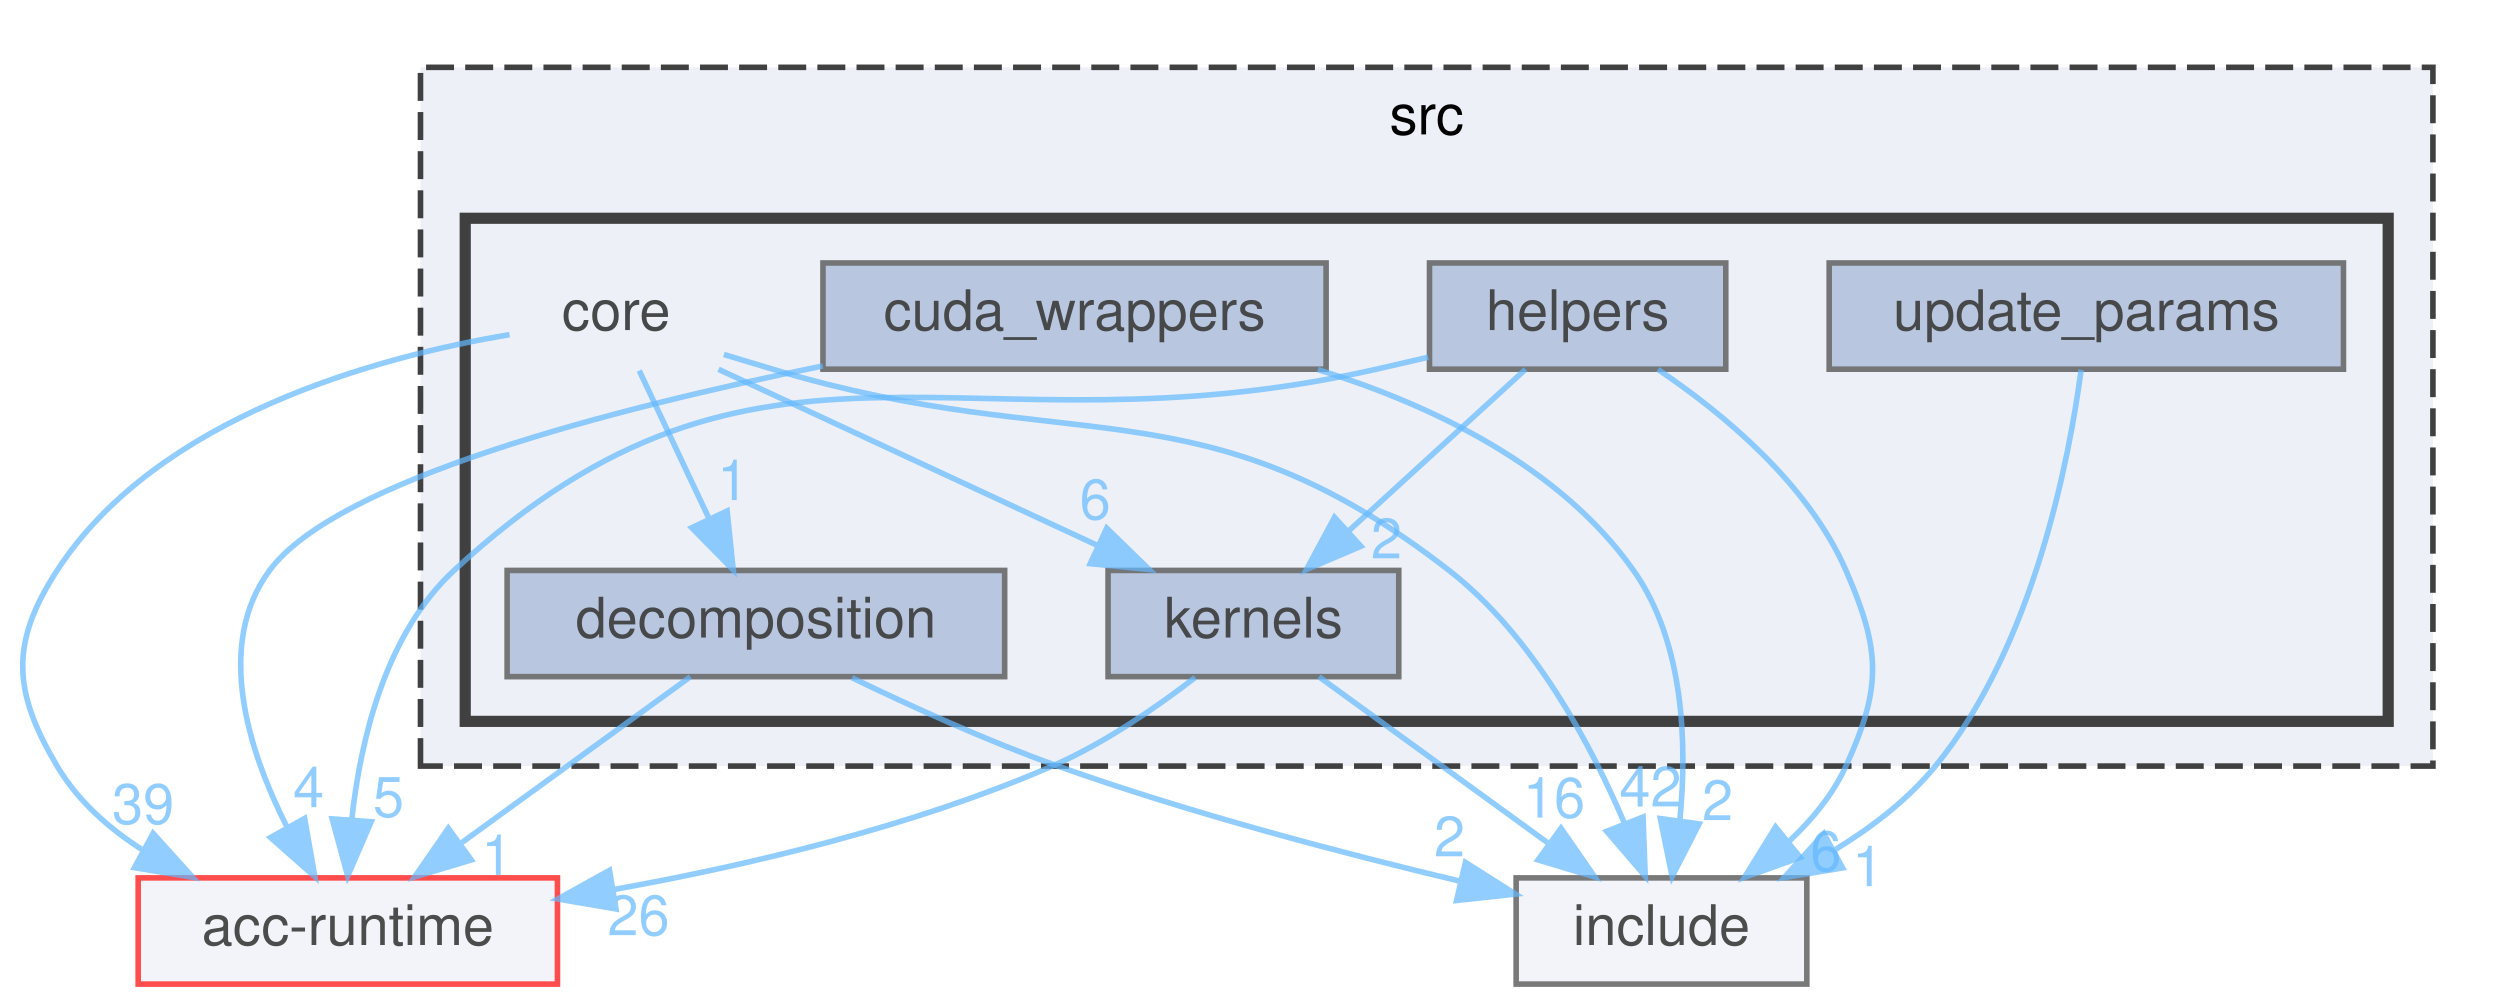
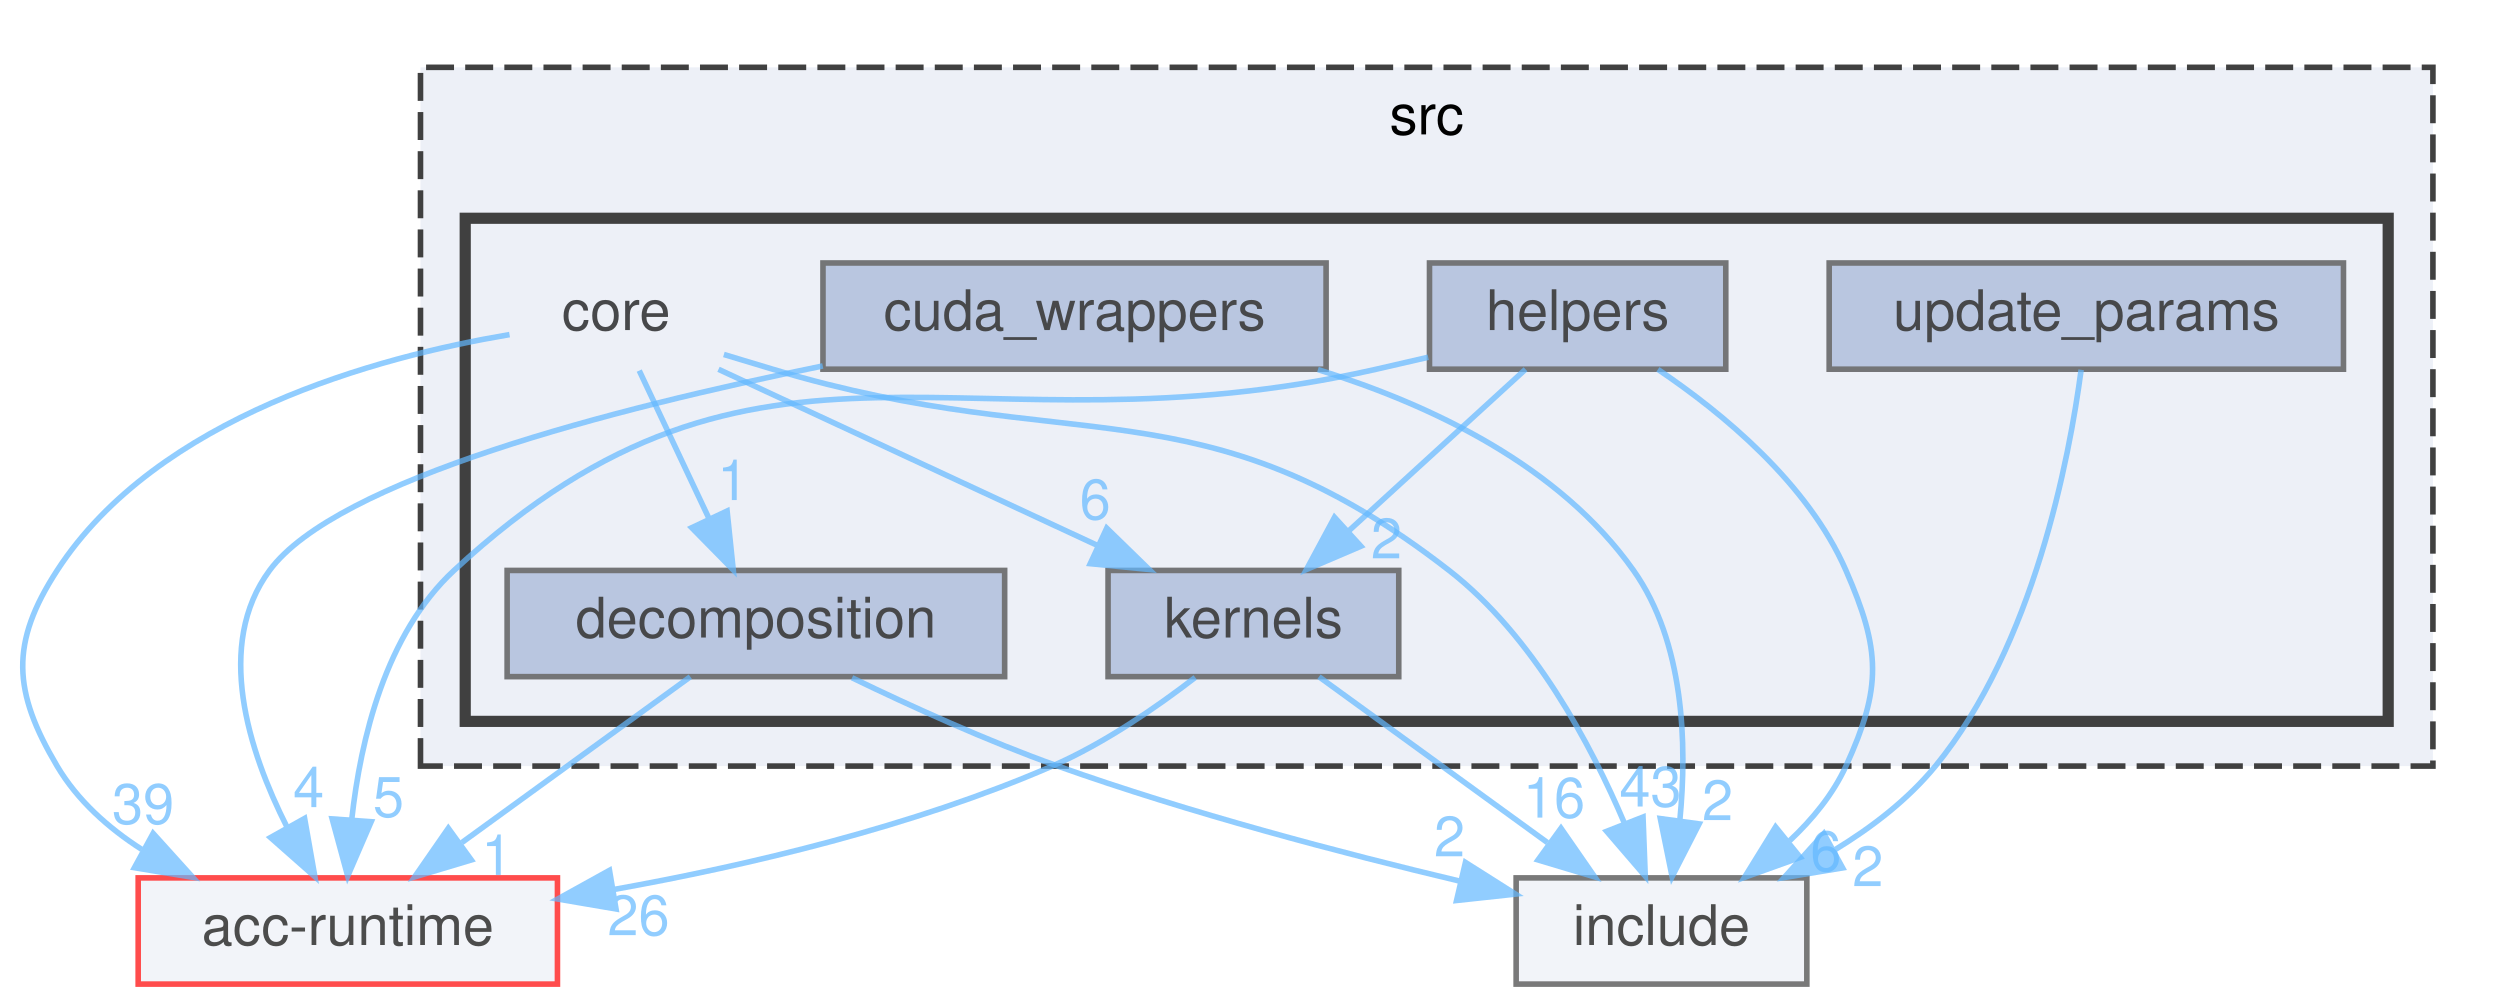
<svg xmlns="http://www.w3.org/2000/svg" xmlns:xlink="http://www.w3.org/1999/xlink" width="447pt" height="180pt" viewBox="0.00 0.00 447.22 180.00">
  <svg id="main" version="1.1" xml:space="preserve">
    <style type="text/css">
.node, .edge {opacity: 0.7;}
.node.selected, .edge.selected {opacity: 1;}
.edge:hover path { stroke: red; }
.edge:hover polygon { stroke: red; fill: red; }
</style>
    <svg id="graph" class="graph">
      <g id="graph0" class="graph" transform="scale(1 1) rotate(0) translate(4 176)">
        <g id="clust1" class="cluster">
          <g id="a_clust1">
            <a xlink:href="dir_68267d1309a1af8e8297ef4c3efbcdba.html" target="_top" xlink:title="src">
              <polygon fill="#edf0f7" stroke="#404040" stroke-dasharray="5,2" points="71.22,-39 71.22,-164 431.22,-164 431.22,-39 71.22,-39" />
              <text text-anchor="middle" x="251.22" y="-152" font-family="Helvetica,sans-Serif" font-size="10.00">src</text>
            </a>
          </g>
        </g>
        <g id="clust2" class="cluster">
          <g id="a_clust2">
            <a xlink:href="dir_aebb8dcc11953d78e620bbef0b9e2183.html" target="_top">
              <polygon fill="#edf0f7" stroke="#404040" stroke-width="2" points="79.22,-47 79.22,-137 423.22,-137 423.22,-47 79.22,-47" />
            </a>
          </g>
        </g>
        <g id="node1" class="node">
          <text text-anchor="middle" x="106.22" y="-117" font-family="Helvetica,sans-Serif" font-size="10.00">core</text>
        </g>
        <g id="node3" class="node">
          <g id="a_node3">
            <a xlink:href="dir_1d6db6d7d0e8d182b8afd20380f7ce88.html" target="_top" xlink:title="decomposition">
              <polygon fill="#a2b4d6" stroke="#404040" points="175.72,-74 86.72,-74 86.72,-55 175.72,-55 175.72,-74" />
              <text text-anchor="middle" x="131.22" y="-62" font-family="Helvetica,sans-Serif" font-size="10.00">decomposition</text>
            </a>
          </g>
        </g>
        <g id="edge1" class="edge">
          <g id="a_edge1">
            <a xlink:href="dir_000022_000024.html" target="_top">
              <path fill="none" stroke="#63b8ff" d="M110.35,-109.75C113.73,-102.57 118.63,-92.18 122.84,-83.27" />
              <polygon fill="#63b8ff" stroke="#63b8ff" points="126.07,-84.63 127.17,-74.09 119.74,-81.64 126.07,-84.63" />
            </a>
          </g>
          <g id="a_edge1-headlabel">
            <a xlink:href="dir_000022_000024.html" target="_top" xlink:title="1">
              <text text-anchor="middle" x="127.1" y="-86.59" font-family="Helvetica,sans-Serif" font-size="10.00" fill="#63b8ff">1</text>
            </a>
          </g>
        </g>
        <g id="node5" class="node">
          <g id="a_node5">
            <a xlink:href="dir_6c4b2ad16fd083bd77445f3f3def4082.html" target="_top" xlink:title="kernels">
              <polygon fill="#a2b4d6" stroke="#404040" points="246.22,-74 194.22,-74 194.22,-55 246.22,-55 246.22,-74" />
              <text text-anchor="middle" x="220.22" y="-62" font-family="Helvetica,sans-Serif" font-size="10.00">kernels</text>
            </a>
          </g>
        </g>
        <g id="edge3" class="edge">
          <g id="a_edge3">
            <a xlink:href="dir_000022_000039.html" target="_top">
              <path fill="none" stroke="#63b8ff" d="M124.53,-109.98C142.87,-101.46 171.33,-88.23 192.45,-78.41" />
              <polygon fill="#63b8ff" stroke="#63b8ff" points="193.98,-81.56 201.57,-74.17 191.03,-75.21 193.98,-81.56" />
            </a>
          </g>
          <g id="a_edge3-headlabel">
            <a xlink:href="dir_000022_000039.html" target="_top" xlink:title="6">
              <text text-anchor="middle" x="191.91" y="-83.15" font-family="Helvetica,sans-Serif" font-size="10.00" fill="#63b8ff">6</text>
            </a>
          </g>
        </g>
        <g id="node7" class="node">
          <g id="a_node7">
            <a xlink:href="dir_2dc8787002676dc565357b7cfa0121df.html" target="_top" xlink:title="acc-runtime">
              <polygon fill="#edf0f7" stroke="red" points="95.72,-19 20.72,-19 20.72,0 95.72,0 95.72,-19" />
              <text text-anchor="middle" x="58.22" y="-7" font-family="Helvetica,sans-Serif" font-size="10.00">acc-runtime</text>
            </a>
          </g>
        </g>
        <g id="edge2" class="edge">
          <g id="a_edge2">
            <a xlink:href="dir_000022_000006.html" target="_top">
              <path fill="none" stroke="#63b8ff" d="M87.15,-116.19C63.5,-112.2 24.13,-101.57 6.22,-74 -2.25,-60.95 -1.71,-52.38 6.22,-39 9.85,-32.87 15.32,-27.97 21.36,-24.09" />
              <polygon fill="#63b8ff" stroke="#63b8ff" points="23.39,-26.96 30.49,-19.1 20.04,-20.82 23.39,-26.96" />
            </a>
          </g>
          <g id="a_edge2-headlabel">
            <a xlink:href="dir_000022_000006.html" target="_top" xlink:title="39">
              <text text-anchor="middle" x="21.6" y="-28.68" font-family="Helvetica,sans-Serif" font-size="10.00" fill="#63b8ff">39</text>
            </a>
          </g>
        </g>
        <g id="node8" class="node">
          <g id="a_node8">
            <a xlink:href="dir_d44c64559bbebec7f509842c48db8b23.html" target="_top" xlink:title="include">
              <polygon fill="#edf0f7" stroke="#404040" points="319.22,-19 267.22,-19 267.22,0 319.22,0 319.22,-19" />
              <text text-anchor="middle" x="293.22" y="-7" font-family="Helvetica,sans-Serif" font-size="10.00">include</text>
            </a>
          </g>
        </g>
        <g id="edge4" class="edge">
          <g id="a_edge4">
            <a xlink:href="dir_000022_000037.html" target="_top">
              <path fill="none" stroke="#63b8ff" d="M125.49,-112.63C128.42,-111.75 131.4,-110.85 134.22,-110 187.95,-93.85 210.91,-108.42 255.22,-74 270.24,-62.33 280.6,-42.92 286.66,-28.62" />
              <polygon fill="#63b8ff" stroke="#63b8ff" points="289.92,-29.89 290.32,-19.3 283.41,-27.33 289.92,-29.89" />
            </a>
          </g>
          <g id="a_edge4-headlabel">
-             <a xlink:href="dir_000022_000037.html" target="_top" xlink:title="42">
-               <text text-anchor="middle" x="291.25" y="-31.77" font-family="Helvetica,sans-Serif" font-size="10.00" fill="#63b8ff">42</text>
+             <a xlink:href="dir_000022_000037.html" target="_top" xlink:title="43">
+               <text text-anchor="middle" x="291.25" y="-31.77" font-family="Helvetica,sans-Serif" font-size="10.00" fill="#63b8ff">43</text>
            </a>
          </g>
        </g>
        <g id="node2" class="node">
          <g id="a_node2">
            <a xlink:href="dir_d9c09af936de384e942a3cb07f82204c.html" target="_top" xlink:title="cuda_wrappers">
              <polygon fill="#a2b4d6" stroke="#404040" points="233.22,-129 143.22,-129 143.22,-110 233.22,-110 233.22,-129" />
              <text text-anchor="middle" x="188.22" y="-117" font-family="Helvetica,sans-Serif" font-size="10.00">cuda_wrappers</text>
            </a>
          </g>
        </g>
        <g id="edge5" class="edge">
          <g id="a_edge5">
            <a xlink:href="dir_000023_000006.html" target="_top">
              <path fill="none" stroke="#63b8ff" d="M143.18,-110.58C105.54,-102.94 56.14,-90.16 44.22,-74 34.4,-60.69 40.4,-41.83 47.33,-28.12" />
              <polygon fill="#63b8ff" stroke="#63b8ff" points="50.49,-29.64 52.33,-19.21 44.39,-26.22 50.49,-29.64" />
            </a>
          </g>
          <g id="a_edge5-headlabel">
            <a xlink:href="dir_000023_000006.html" target="_top" xlink:title="4">
              <text text-anchor="middle" x="51.21" y="-31.66" font-family="Helvetica,sans-Serif" font-size="10.00" fill="#63b8ff">4</text>
            </a>
          </g>
        </g>
        <g id="edge6" class="edge">
          <g id="a_edge6">
            <a xlink:href="dir_000023_000037.html" target="_top">
              <path fill="none" stroke="#63b8ff" d="M231.76,-109.93C252.26,-103.56 275.06,-92.62 288.22,-74 297.29,-61.16 297.83,-42.99 296.51,-29.38" />
              <polygon fill="#63b8ff" stroke="#63b8ff" points="299.95,-28.66 295.12,-19.23 293.01,-29.61 299.95,-28.66" />
            </a>
          </g>
          <g id="a_edge6-headlabel">
            <a xlink:href="dir_000023_000037.html" target="_top" xlink:title="2">
              <text text-anchor="middle" x="303.25" y="-29.33" font-family="Helvetica,sans-Serif" font-size="10.00" fill="#63b8ff">2</text>
            </a>
          </g>
        </g>
        <g id="edge7" class="edge">
          <g id="a_edge7">
            <a xlink:href="dir_000024_000006.html" target="_top">
              <path fill="none" stroke="#63b8ff" d="M119.49,-54.98C108.49,-47 91.8,-34.88 78.61,-25.31" />
              <polygon fill="#63b8ff" stroke="#63b8ff" points="80.31,-22.21 70.16,-19.17 76.2,-27.88 80.31,-22.21" />
            </a>
          </g>
          <g id="a_edge7-headlabel">
            <a xlink:href="dir_000024_000006.html" target="_top" xlink:title="1">
              <text text-anchor="middle" x="84.89" y="-19.53" font-family="Helvetica,sans-Serif" font-size="10.00" fill="#63b8ff">1</text>
            </a>
          </g>
        </g>
        <g id="edge8" class="edge">
          <g id="a_edge8">
            <a xlink:href="dir_000024_000037.html" target="_top">
              <path fill="none" stroke="#63b8ff" d="M148.42,-54.8C158.88,-49.74 172.61,-43.49 185.22,-39 208.77,-30.62 235.99,-23.45 257.21,-18.4" />
              <polygon fill="#63b8ff" stroke="#63b8ff" points="258.15,-21.77 267.1,-16.1 256.56,-14.96 258.15,-21.77" />
            </a>
          </g>
          <g id="a_edge8-headlabel">
            <a xlink:href="dir_000024_000037.html" target="_top" xlink:title="2">
              <text text-anchor="middle" x="255.3" y="-22.85" font-family="Helvetica,sans-Serif" font-size="10.00" fill="#63b8ff">2</text>
            </a>
          </g>
        </g>
        <g id="node4" class="node">
          <g id="a_node4">
            <a xlink:href="dir_707aa52d67938117542c6646238d6f70.html" target="_top" xlink:title="helpers">
              <polygon fill="#a2b4d6" stroke="#404040" points="304.72,-129 251.72,-129 251.72,-110 304.72,-110 304.72,-129" />
              <text text-anchor="middle" x="278.22" y="-117" font-family="Helvetica,sans-Serif" font-size="10.00">helpers</text>
            </a>
          </g>
        </g>
        <g id="edge10" class="edge">
          <g id="a_edge10">
            <a xlink:href="dir_000036_000039.html" target="_top">
              <path fill="none" stroke="#63b8ff" d="M268.9,-109.98C260.41,-102.23 247.66,-90.58 237.34,-81.14" />
              <polygon fill="#63b8ff" stroke="#63b8ff" points="239.45,-78.33 229.71,-74.17 234.73,-83.5 239.45,-78.33" />
            </a>
          </g>
          <g id="a_edge10-headlabel">
            <a xlink:href="dir_000036_000039.html" target="_top" xlink:title="2">
              <text text-anchor="middle" x="244.02" y="-76.16" font-family="Helvetica,sans-Serif" font-size="10.00" fill="#63b8ff">2</text>
            </a>
          </g>
        </g>
        <g id="edge9" class="edge">
          <g id="a_edge9">
            <a xlink:href="dir_000036_000006.html" target="_top">
              <path fill="none" stroke="#63b8ff" d="M251.49,-112.14C248.37,-111.41 245.22,-110.68 242.22,-110 169.02,-93.38 132.27,-125.02 77.22,-74 64.96,-62.64 60.5,-43.74 58.93,-29.51" />
              <polygon fill="#63b8ff" stroke="#63b8ff" points="62.4,-29.05 58.2,-19.33 55.42,-29.55 62.4,-29.05" />
            </a>
          </g>
          <g id="a_edge9-headlabel">
            <a xlink:href="dir_000036_000006.html" target="_top" xlink:title="5">
              <text text-anchor="middle" x="65.49" y="-29.93" font-family="Helvetica,sans-Serif" font-size="10.00" fill="#63b8ff">5</text>
            </a>
          </g>
        </g>
        <g id="edge11" class="edge">
          <g id="a_edge11">
            <a xlink:href="dir_000036_000037.html" target="_top">
              <path fill="none" stroke="#63b8ff" d="M292.58,-109.96C304.09,-102.21 319.4,-89.62 326.22,-74 332.44,-59.74 332.69,-53.14 326.22,-39 323.91,-33.97 320.23,-29.48 316.15,-25.65" />
              <polygon fill="#63b8ff" stroke="#63b8ff" points="318.04,-22.67 308.06,-19.09 313.63,-28.11 318.04,-22.67" />
            </a>
          </g>
          <g id="a_edge11-headlabel">
            <a xlink:href="dir_000036_000037.html" target="_top" xlink:title="6">
              <text text-anchor="middle" x="322.62" y="-20.22" font-family="Helvetica,sans-Serif" font-size="10.00" fill="#63b8ff">6</text>
            </a>
          </g>
        </g>
        <g id="edge12" class="edge">
          <g id="a_edge12">
            <a xlink:href="dir_000039_000006.html" target="_top">
              <path fill="none" stroke="#63b8ff" d="M209.81,-54.86C202.94,-49.56 193.51,-43.04 184.22,-39 159.38,-28.21 129.94,-21.25 105.77,-16.92" />
              <polygon fill="#63b8ff" stroke="#63b8ff" points="106.2,-13.44 95.76,-15.22 105.03,-20.35 106.2,-13.44" />
            </a>
          </g>
          <g id="a_edge12-headlabel">
            <a xlink:href="dir_000039_000006.html" target="_top" xlink:title="26">
              <text text-anchor="middle" x="110.22" y="-8.75" font-family="Helvetica,sans-Serif" font-size="10.00" fill="#63b8ff">26</text>
            </a>
          </g>
        </g>
        <g id="edge13" class="edge">
          <g id="a_edge13">
            <a xlink:href="dir_000039_000037.html" target="_top">
              <path fill="none" stroke="#63b8ff" d="M231.95,-54.98C242.95,-47 259.64,-34.88 272.82,-25.31" />
              <polygon fill="#63b8ff" stroke="#63b8ff" points="275.24,-27.88 281.28,-19.17 271.13,-22.21 275.24,-27.88" />
            </a>
          </g>
          <g id="a_edge13-headlabel">
            <a xlink:href="dir_000039_000037.html" target="_top" xlink:title="16">
              <text text-anchor="middle" x="274" y="-29.79" font-family="Helvetica,sans-Serif" font-size="10.00" fill="#63b8ff">16</text>
            </a>
          </g>
        </g>
        <g id="node6" class="node">
          <g id="a_node6">
            <a xlink:href="dir_3a2ce0b22f3ec8f8685484a8dd397970.html" target="_top" xlink:title="update_params">
              <polygon fill="#a2b4d6" stroke="#404040" points="415.22,-129 323.22,-129 323.22,-110 415.22,-110 415.22,-129" />
              <text text-anchor="middle" x="369.22" y="-117" font-family="Helvetica,sans-Serif" font-size="10.00">update_params</text>
            </a>
          </g>
        </g>
        <g id="edge14" class="edge">
          <g id="a_edge14">
            <a xlink:href="dir_000075_000037.html" target="_top">
              <path fill="none" stroke="#63b8ff" d="M368.29,-109.89C366.2,-94.2 359.85,-60.55 342.22,-39 337.33,-33.03 330.85,-28.04 324.2,-24" />
              <polygon fill="#63b8ff" stroke="#63b8ff" points="325.62,-20.79 315.16,-19.06 322.26,-26.93 325.62,-20.79" />
            </a>
          </g>
          <g id="a_edge14-headlabel">
-             <a xlink:href="dir_000075_000037.html" target="_top" xlink:title="1">
-               <text text-anchor="middle" x="330.13" y="-17.52" font-family="Helvetica,sans-Serif" font-size="10.00" fill="#63b8ff">1</text>
+             <a xlink:href="dir_000075_000037.html" target="_top" xlink:title="2">
+               <text text-anchor="middle" x="330.13" y="-17.52" font-family="Helvetica,sans-Serif" font-size="10.00" fill="#63b8ff">2</text>
            </a>
          </g>
        </g>
      </g>
    </svg>
  </svg>
  <style type="text/css">

[data-mouse-over-selected='false'] { opacity: 0.7; }
[data-mouse-over-selected='true']  { opacity: 1.0; }

</style>
</svg>
